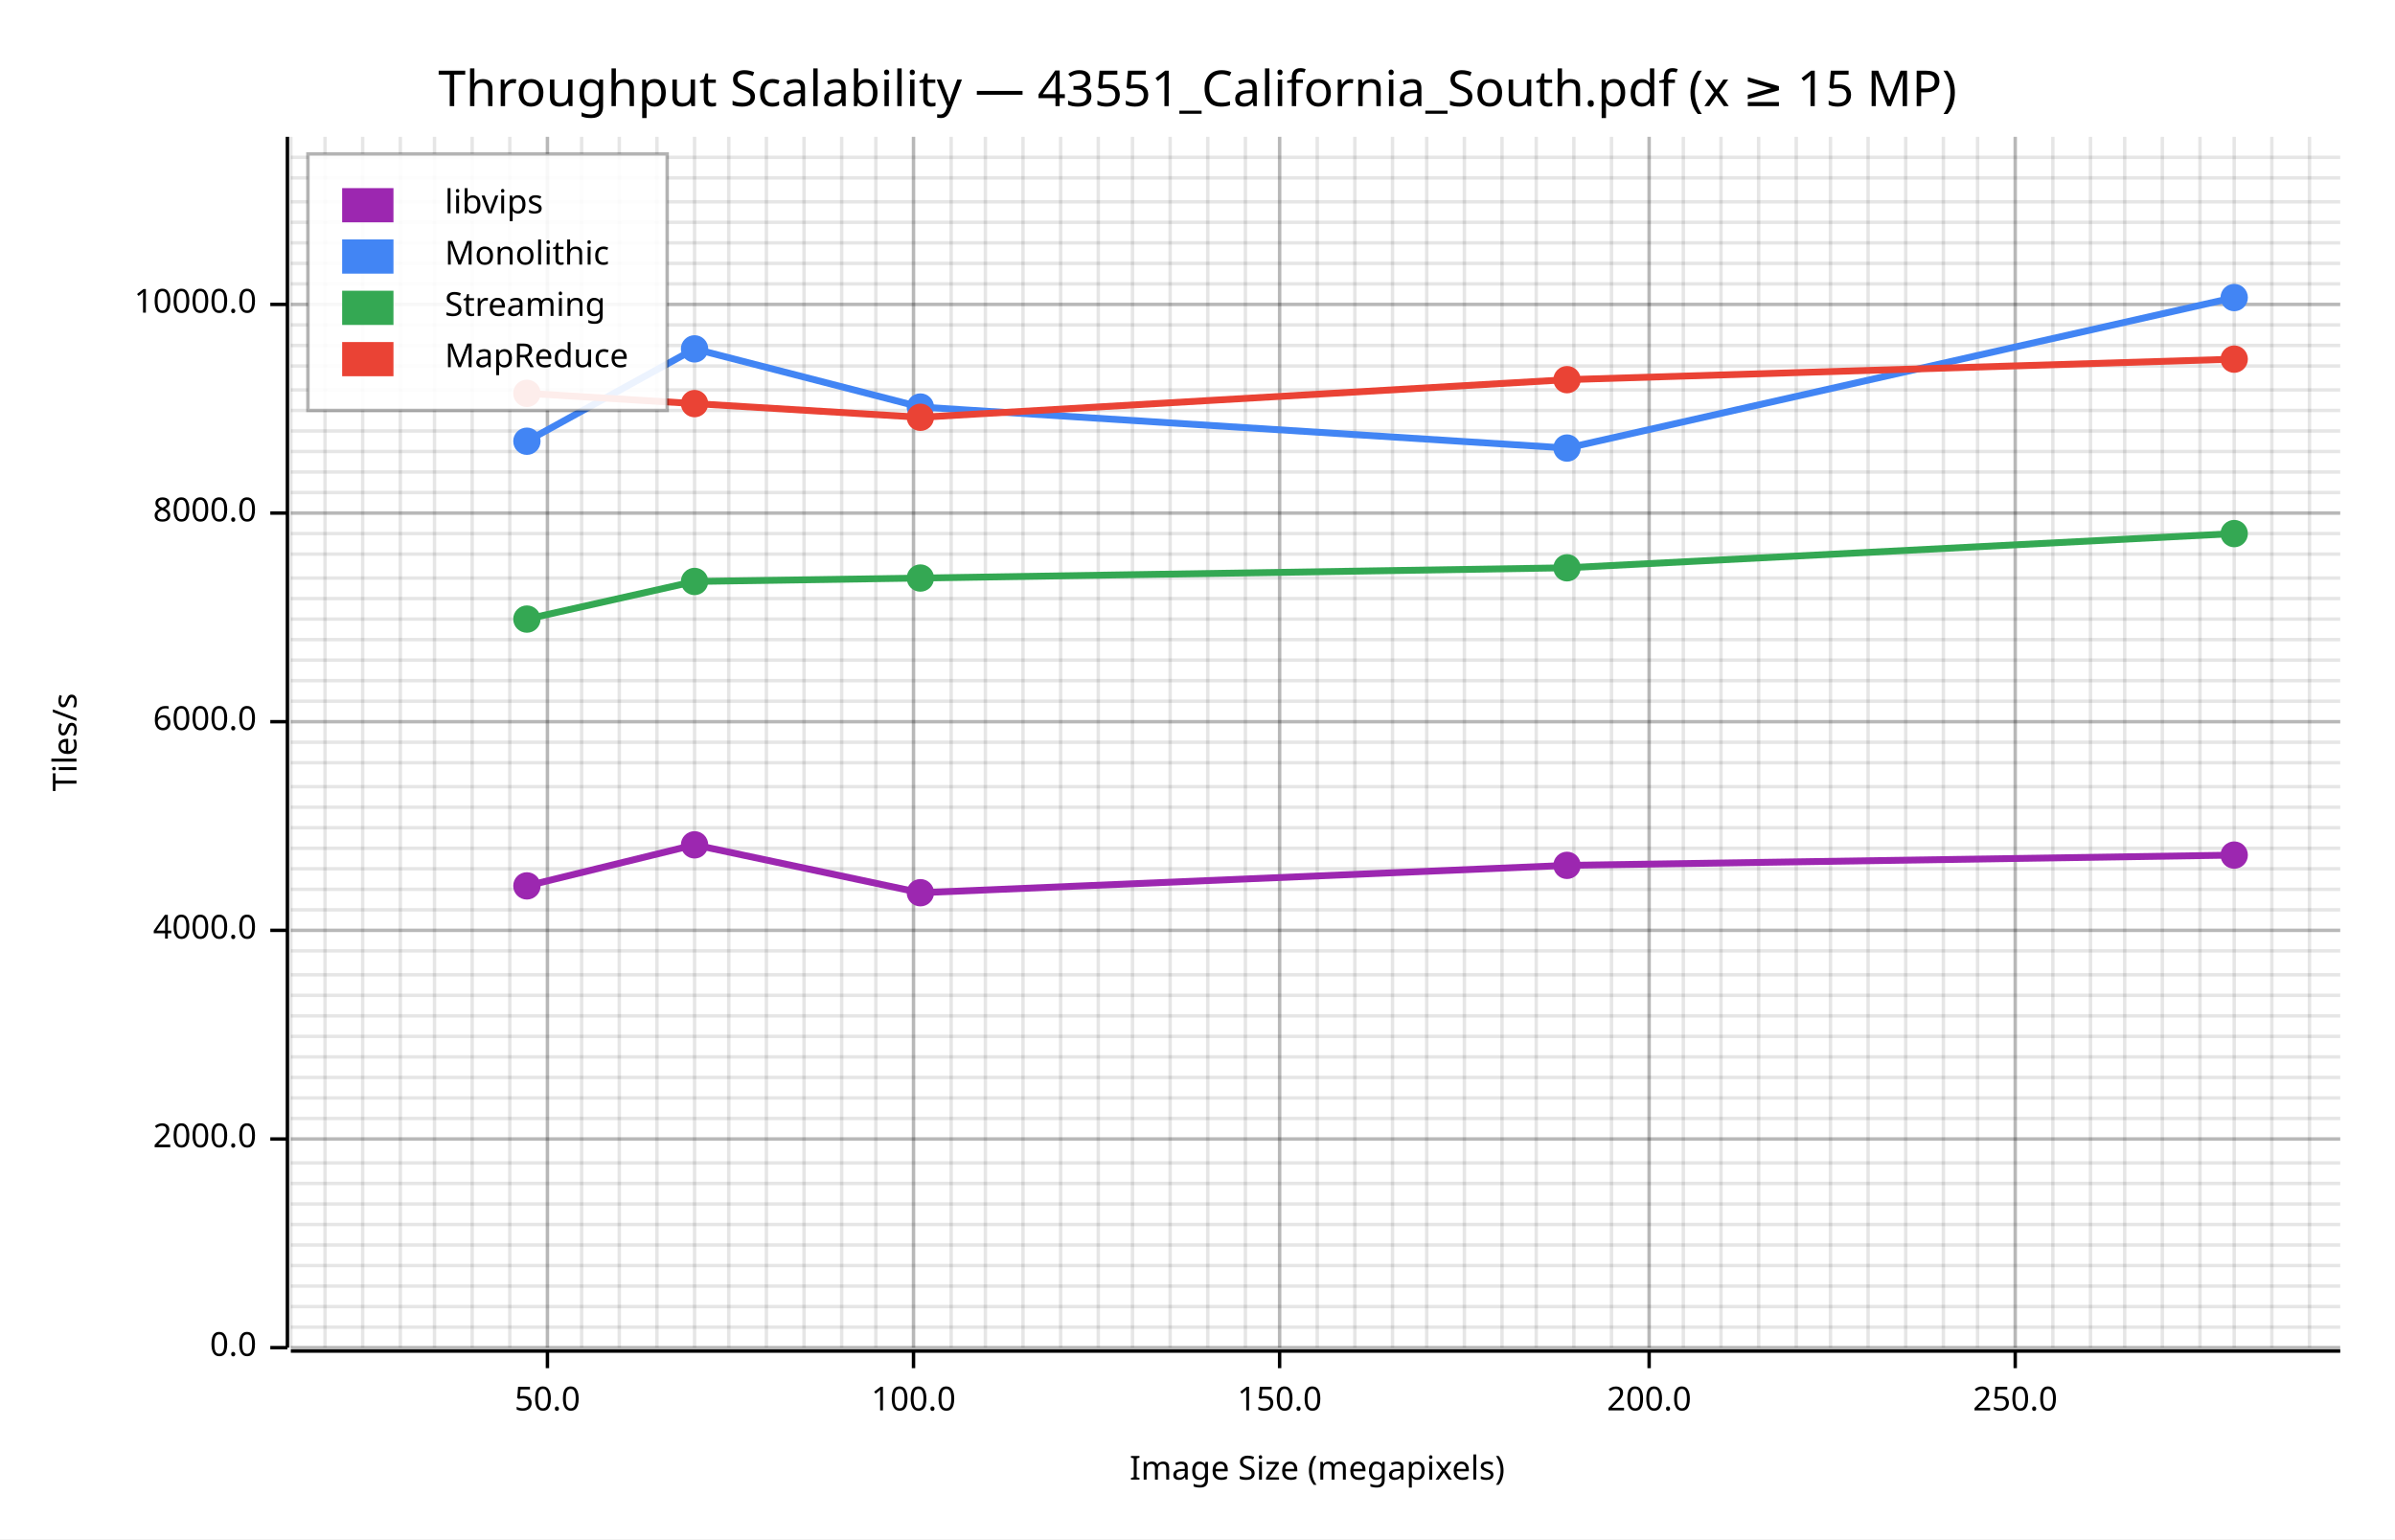
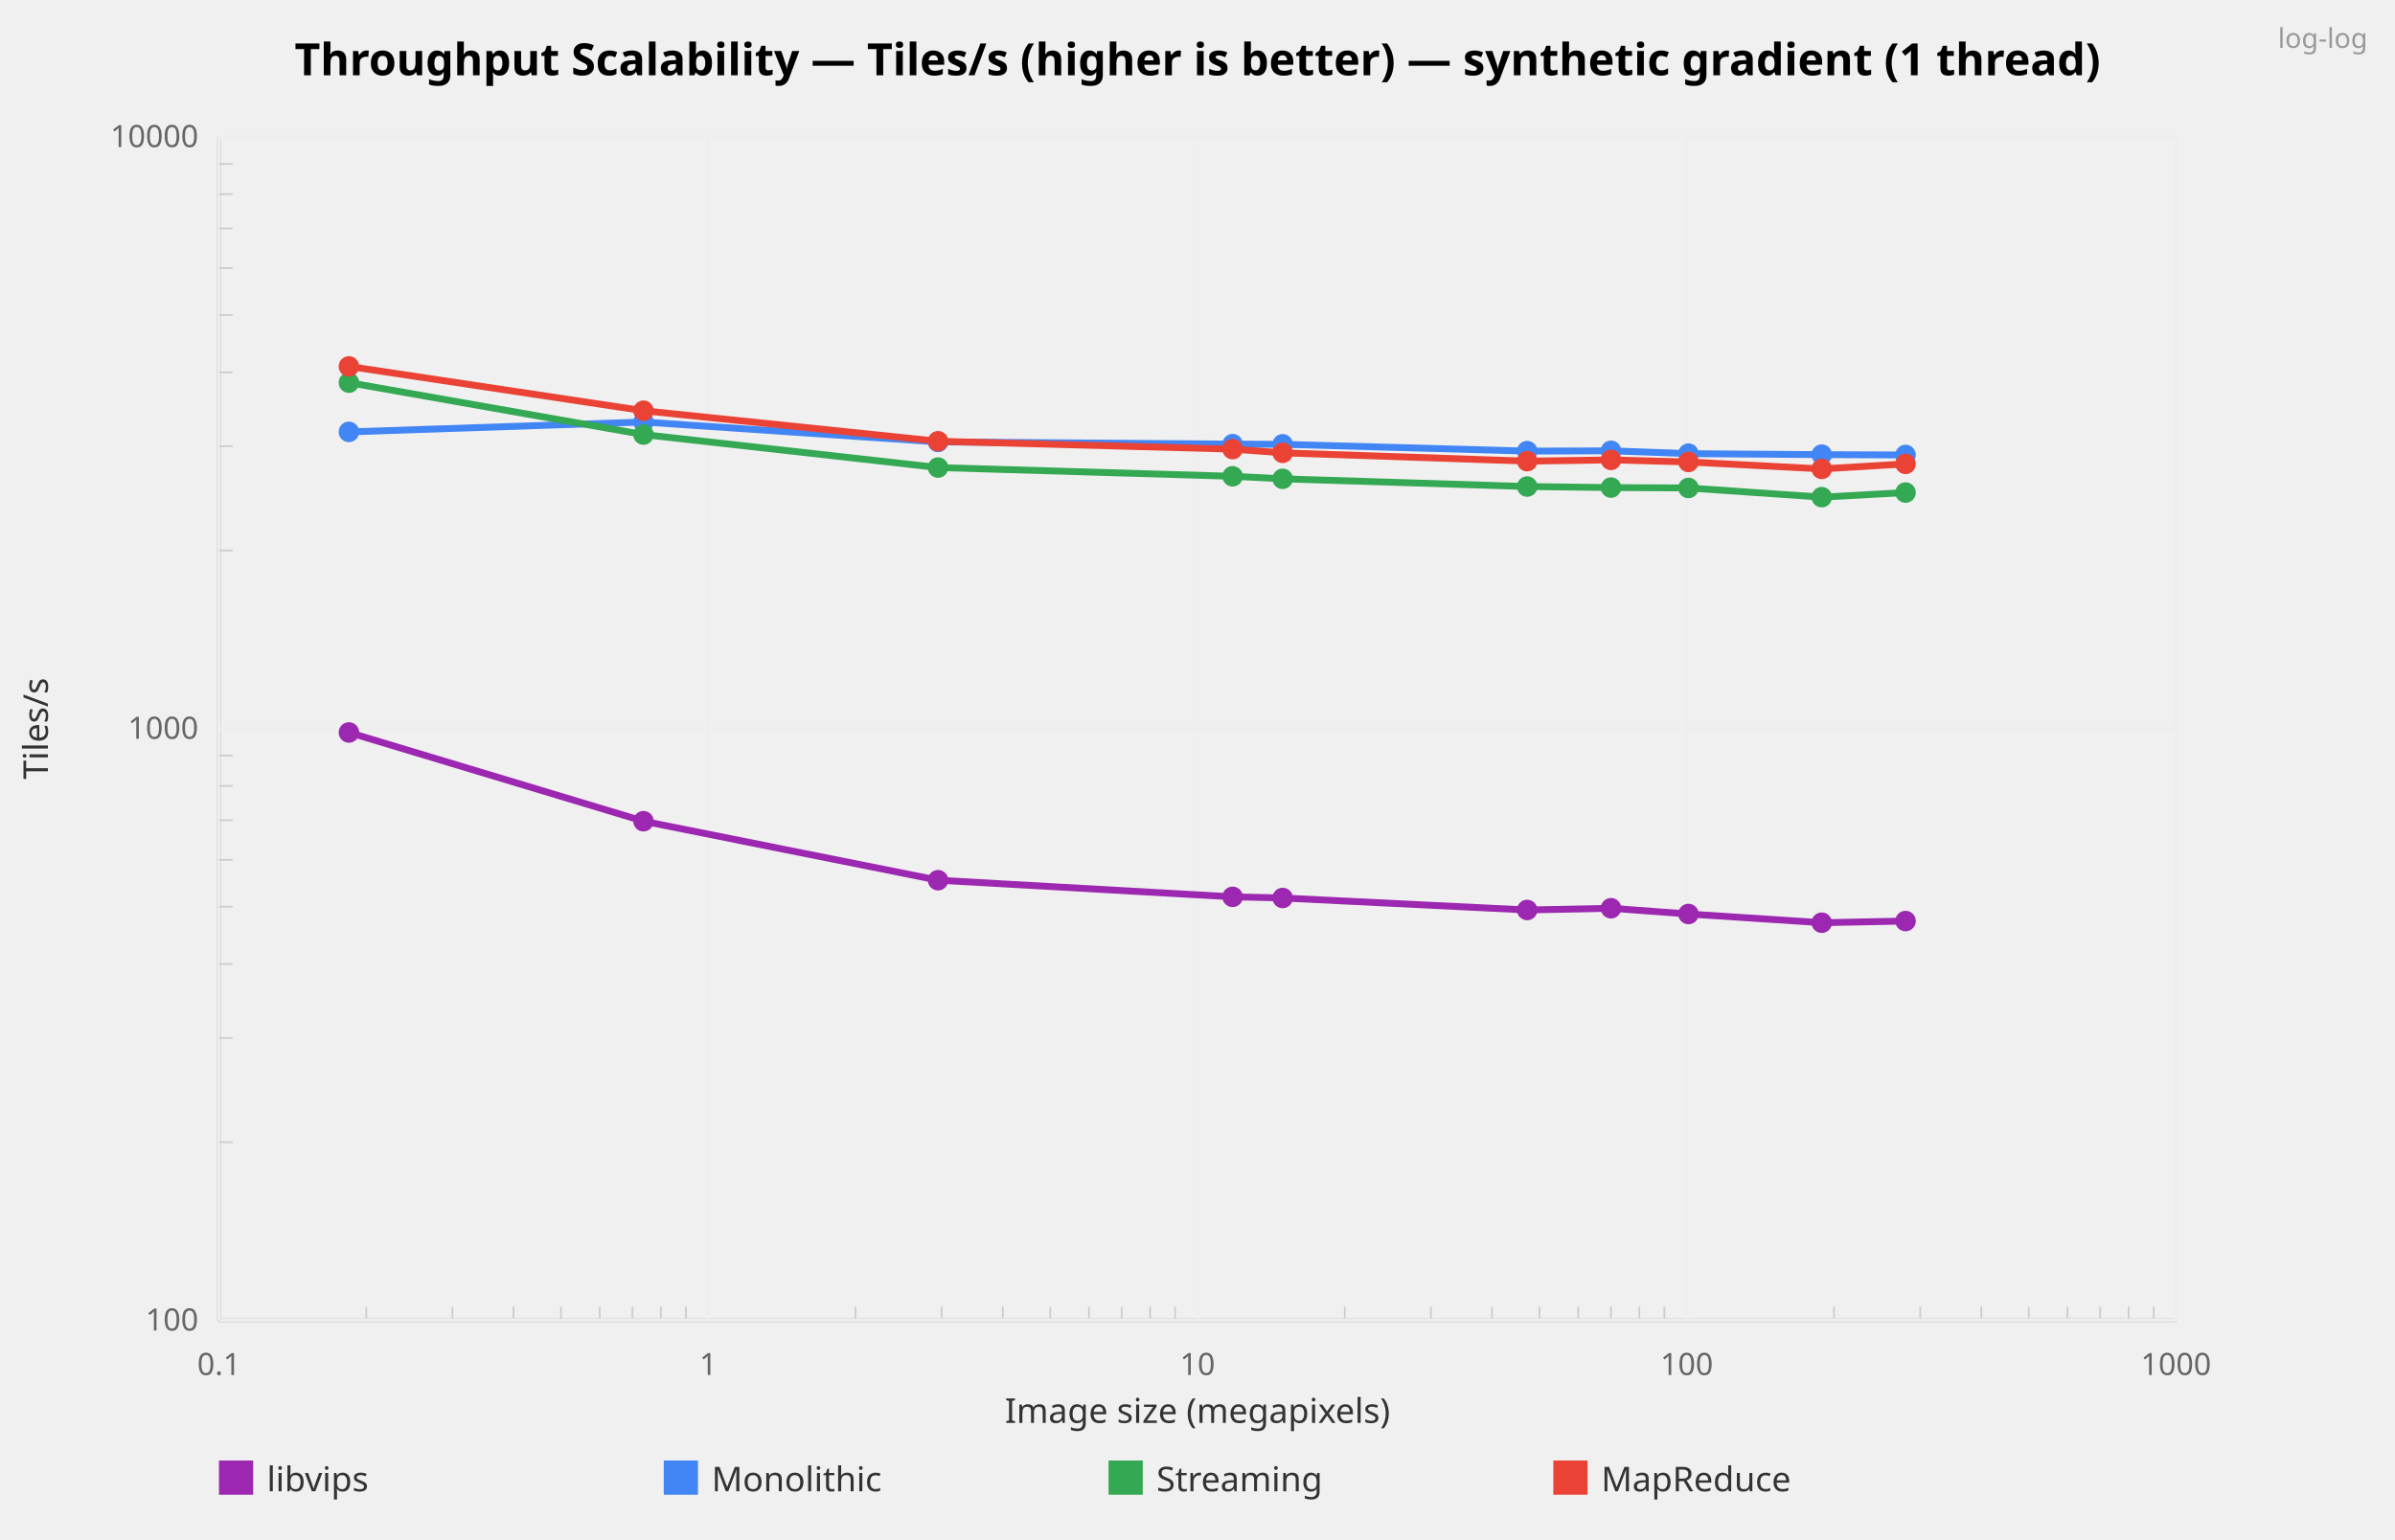
- <svg xmlns="http://www.w3.org/2000/svg" width="700" height="450" viewBox="0 0 700 450">
-   <rect x="0" y="0" width="700" height="450" opacity="1" fill="#FFFFFF" stroke="none" />
-   <text x="350" y="20" dy="0.76em" text-anchor="middle" font-family="sans-serif" font-size="14.516" opacity="1" fill="#000000">
- Throughput Scalability — 43551_California_South.pdf  (x ≥ 15 MP)
- </text>
-   <line opacity="0.1" stroke="#000000" stroke-width="1" x1="85" y1="394" x2="85" y2="40" />
-   <line opacity="0.1" stroke="#000000" stroke-width="1" x1="95" y1="394" x2="95" y2="40" />
-   <line opacity="0.1" stroke="#000000" stroke-width="1" x1="106" y1="394" x2="106" y2="40" />
-   <line opacity="0.1" stroke="#000000" stroke-width="1" x1="117" y1="394" x2="117" y2="40" />
-   <line opacity="0.1" stroke="#000000" stroke-width="1" x1="127" y1="394" x2="127" y2="40" />
-   <line opacity="0.1" stroke="#000000" stroke-width="1" x1="138" y1="394" x2="138" y2="40" />
-   <line opacity="0.1" stroke="#000000" stroke-width="1" x1="149" y1="394" x2="149" y2="40" />
-   <line opacity="0.1" stroke="#000000" stroke-width="1" x1="160" y1="394" x2="160" y2="40" />
-   <line opacity="0.1" stroke="#000000" stroke-width="1" x1="170" y1="394" x2="170" y2="40" />
-   <line opacity="0.1" stroke="#000000" stroke-width="1" x1="181" y1="394" x2="181" y2="40" />
-   <line opacity="0.1" stroke="#000000" stroke-width="1" x1="192" y1="394" x2="192" y2="40" />
-   <line opacity="0.1" stroke="#000000" stroke-width="1" x1="203" y1="394" x2="203" y2="40" />
-   <line opacity="0.1" stroke="#000000" stroke-width="1" x1="213" y1="394" x2="213" y2="40" />
-   <line opacity="0.1" stroke="#000000" stroke-width="1" x1="224" y1="394" x2="224" y2="40" />
-   <line opacity="0.1" stroke="#000000" stroke-width="1" x1="235" y1="394" x2="235" y2="40" />
-   <line opacity="0.1" stroke="#000000" stroke-width="1" x1="246" y1="394" x2="246" y2="40" />
-   <line opacity="0.1" stroke="#000000" stroke-width="1" x1="256" y1="394" x2="256" y2="40" />
-   <line opacity="0.1" stroke="#000000" stroke-width="1" x1="267" y1="394" x2="267" y2="40" />
-   <line opacity="0.1" stroke="#000000" stroke-width="1" x1="278" y1="394" x2="278" y2="40" />
-   <line opacity="0.1" stroke="#000000" stroke-width="1" x1="288" y1="394" x2="288" y2="40" />
-   <line opacity="0.1" stroke="#000000" stroke-width="1" x1="299" y1="394" x2="299" y2="40" />
-   <line opacity="0.1" stroke="#000000" stroke-width="1" x1="310" y1="394" x2="310" y2="40" />
-   <line opacity="0.1" stroke="#000000" stroke-width="1" x1="321" y1="394" x2="321" y2="40" />
-   <line opacity="0.1" stroke="#000000" stroke-width="1" x1="331" y1="394" x2="331" y2="40" />
-   <line opacity="0.1" stroke="#000000" stroke-width="1" x1="342" y1="394" x2="342" y2="40" />
-   <line opacity="0.1" stroke="#000000" stroke-width="1" x1="353" y1="394" x2="353" y2="40" />
-   <line opacity="0.1" stroke="#000000" stroke-width="1" x1="364" y1="394" x2="364" y2="40" />
-   <line opacity="0.1" stroke="#000000" stroke-width="1" x1="374" y1="394" x2="374" y2="40" />
-   <line opacity="0.1" stroke="#000000" stroke-width="1" x1="385" y1="394" x2="385" y2="40" />
-   <line opacity="0.1" stroke="#000000" stroke-width="1" x1="396" y1="394" x2="396" y2="40" />
-   <line opacity="0.1" stroke="#000000" stroke-width="1" x1="407" y1="394" x2="407" y2="40" />
-   <line opacity="0.1" stroke="#000000" stroke-width="1" x1="417" y1="394" x2="417" y2="40" />
-   <line opacity="0.1" stroke="#000000" stroke-width="1" x1="428" y1="394" x2="428" y2="40" />
-   <line opacity="0.1" stroke="#000000" stroke-width="1" x1="439" y1="394" x2="439" y2="40" />
-   <line opacity="0.1" stroke="#000000" stroke-width="1" x1="449" y1="394" x2="449" y2="40" />
-   <line opacity="0.1" stroke="#000000" stroke-width="1" x1="460" y1="394" x2="460" y2="40" />
-   <line opacity="0.1" stroke="#000000" stroke-width="1" x1="471" y1="394" x2="471" y2="40" />
-   <line opacity="0.1" stroke="#000000" stroke-width="1" x1="482" y1="394" x2="482" y2="40" />
-   <line opacity="0.1" stroke="#000000" stroke-width="1" x1="492" y1="394" x2="492" y2="40" />
-   <line opacity="0.1" stroke="#000000" stroke-width="1" x1="503" y1="394" x2="503" y2="40" />
-   <line opacity="0.1" stroke="#000000" stroke-width="1" x1="514" y1="394" x2="514" y2="40" />
-   <line opacity="0.1" stroke="#000000" stroke-width="1" x1="525" y1="394" x2="525" y2="40" />
-   <line opacity="0.1" stroke="#000000" stroke-width="1" x1="535" y1="394" x2="535" y2="40" />
-   <line opacity="0.1" stroke="#000000" stroke-width="1" x1="546" y1="394" x2="546" y2="40" />
-   <line opacity="0.1" stroke="#000000" stroke-width="1" x1="557" y1="394" x2="557" y2="40" />
-   <line opacity="0.1" stroke="#000000" stroke-width="1" x1="568" y1="394" x2="568" y2="40" />
-   <line opacity="0.1" stroke="#000000" stroke-width="1" x1="578" y1="394" x2="578" y2="40" />
-   <line opacity="0.1" stroke="#000000" stroke-width="1" x1="589" y1="394" x2="589" y2="40" />
-   <line opacity="0.1" stroke="#000000" stroke-width="1" x1="600" y1="394" x2="600" y2="40" />
-   <line opacity="0.1" stroke="#000000" stroke-width="1" x1="611" y1="394" x2="611" y2="40" />
-   <line opacity="0.1" stroke="#000000" stroke-width="1" x1="621" y1="394" x2="621" y2="40" />
-   <line opacity="0.1" stroke="#000000" stroke-width="1" x1="632" y1="394" x2="632" y2="40" />
-   <line opacity="0.1" stroke="#000000" stroke-width="1" x1="643" y1="394" x2="643" y2="40" />
-   <line opacity="0.1" stroke="#000000" stroke-width="1" x1="653" y1="394" x2="653" y2="40" />
-   <line opacity="0.1" stroke="#000000" stroke-width="1" x1="664" y1="394" x2="664" y2="40" />
-   <line opacity="0.1" stroke="#000000" stroke-width="1" x1="675" y1="394" x2="675" y2="40" />
-   <line opacity="0.1" stroke="#000000" stroke-width="1" x1="85" y1="394" x2="684" y2="394" />
-   <line opacity="0.1" stroke="#000000" stroke-width="1" x1="85" y1="388" x2="684" y2="388" />
-   <line opacity="0.1" stroke="#000000" stroke-width="1" x1="85" y1="382" x2="684" y2="382" />
-   <line opacity="0.1" stroke="#000000" stroke-width="1" x1="85" y1="376" x2="684" y2="376" />
-   <line opacity="0.1" stroke="#000000" stroke-width="1" x1="85" y1="370" x2="684" y2="370" />
-   <line opacity="0.1" stroke="#000000" stroke-width="1" x1="85" y1="364" x2="684" y2="364" />
-   <line opacity="0.1" stroke="#000000" stroke-width="1" x1="85" y1="358" x2="684" y2="358" />
-   <line opacity="0.1" stroke="#000000" stroke-width="1" x1="85" y1="352" x2="684" y2="352" />
-   <line opacity="0.1" stroke="#000000" stroke-width="1" x1="85" y1="346" x2="684" y2="346" />
-   <line opacity="0.1" stroke="#000000" stroke-width="1" x1="85" y1="340" x2="684" y2="340" />
-   <line opacity="0.1" stroke="#000000" stroke-width="1" x1="85" y1="333" x2="684" y2="333" />
-   <line opacity="0.1" stroke="#000000" stroke-width="1" x1="85" y1="327" x2="684" y2="327" />
-   <line opacity="0.1" stroke="#000000" stroke-width="1" x1="85" y1="321" x2="684" y2="321" />
-   <line opacity="0.1" stroke="#000000" stroke-width="1" x1="85" y1="315" x2="684" y2="315" />
-   <line opacity="0.1" stroke="#000000" stroke-width="1" x1="85" y1="309" x2="684" y2="309" />
-   <line opacity="0.1" stroke="#000000" stroke-width="1" x1="85" y1="303" x2="684" y2="303" />
-   <line opacity="0.1" stroke="#000000" stroke-width="1" x1="85" y1="297" x2="684" y2="297" />
-   <line opacity="0.1" stroke="#000000" stroke-width="1" x1="85" y1="291" x2="684" y2="291" />
-   <line opacity="0.1" stroke="#000000" stroke-width="1" x1="85" y1="285" x2="684" y2="285" />
-   <line opacity="0.1" stroke="#000000" stroke-width="1" x1="85" y1="278" x2="684" y2="278" />
-   <line opacity="0.1" stroke="#000000" stroke-width="1" x1="85" y1="272" x2="684" y2="272" />
-   <line opacity="0.1" stroke="#000000" stroke-width="1" x1="85" y1="266" x2="684" y2="266" />
-   <line opacity="0.1" stroke="#000000" stroke-width="1" x1="85" y1="260" x2="684" y2="260" />
-   <line opacity="0.1" stroke="#000000" stroke-width="1" x1="85" y1="254" x2="684" y2="254" />
-   <line opacity="0.1" stroke="#000000" stroke-width="1" x1="85" y1="248" x2="684" y2="248" />
-   <line opacity="0.1" stroke="#000000" stroke-width="1" x1="85" y1="242" x2="684" y2="242" />
-   <line opacity="0.1" stroke="#000000" stroke-width="1" x1="85" y1="236" x2="684" y2="236" />
-   <line opacity="0.1" stroke="#000000" stroke-width="1" x1="85" y1="230" x2="684" y2="230" />
-   <line opacity="0.1" stroke="#000000" stroke-width="1" x1="85" y1="223" x2="684" y2="223" />
-   <line opacity="0.1" stroke="#000000" stroke-width="1" x1="85" y1="217" x2="684" y2="217" />
-   <line opacity="0.1" stroke="#000000" stroke-width="1" x1="85" y1="211" x2="684" y2="211" />
-   <line opacity="0.1" stroke="#000000" stroke-width="1" x1="85" y1="205" x2="684" y2="205" />
-   <line opacity="0.1" stroke="#000000" stroke-width="1" x1="85" y1="199" x2="684" y2="199" />
-   <line opacity="0.1" stroke="#000000" stroke-width="1" x1="85" y1="193" x2="684" y2="193" />
-   <line opacity="0.1" stroke="#000000" stroke-width="1" x1="85" y1="187" x2="684" y2="187" />
-   <line opacity="0.1" stroke="#000000" stroke-width="1" x1="85" y1="181" x2="684" y2="181" />
-   <line opacity="0.1" stroke="#000000" stroke-width="1" x1="85" y1="175" x2="684" y2="175" />
-   <line opacity="0.1" stroke="#000000" stroke-width="1" x1="85" y1="169" x2="684" y2="169" />
-   <line opacity="0.1" stroke="#000000" stroke-width="1" x1="85" y1="162" x2="684" y2="162" />
-   <line opacity="0.1" stroke="#000000" stroke-width="1" x1="85" y1="156" x2="684" y2="156" />
-   <line opacity="0.1" stroke="#000000" stroke-width="1" x1="85" y1="150" x2="684" y2="150" />
-   <line opacity="0.1" stroke="#000000" stroke-width="1" x1="85" y1="144" x2="684" y2="144" />
-   <line opacity="0.1" stroke="#000000" stroke-width="1" x1="85" y1="138" x2="684" y2="138" />
-   <line opacity="0.1" stroke="#000000" stroke-width="1" x1="85" y1="132" x2="684" y2="132" />
-   <line opacity="0.1" stroke="#000000" stroke-width="1" x1="85" y1="126" x2="684" y2="126" />
-   <line opacity="0.1" stroke="#000000" stroke-width="1" x1="85" y1="120" x2="684" y2="120" />
-   <line opacity="0.1" stroke="#000000" stroke-width="1" x1="85" y1="114" x2="684" y2="114" />
-   <line opacity="0.1" stroke="#000000" stroke-width="1" x1="85" y1="107" x2="684" y2="107" />
-   <line opacity="0.1" stroke="#000000" stroke-width="1" x1="85" y1="101" x2="684" y2="101" />
-   <line opacity="0.1" stroke="#000000" stroke-width="1" x1="85" y1="95" x2="684" y2="95" />
-   <line opacity="0.1" stroke="#000000" stroke-width="1" x1="85" y1="89" x2="684" y2="89" />
-   <line opacity="0.1" stroke="#000000" stroke-width="1" x1="85" y1="83" x2="684" y2="83" />
-   <line opacity="0.1" stroke="#000000" stroke-width="1" x1="85" y1="77" x2="684" y2="77" />
-   <line opacity="0.1" stroke="#000000" stroke-width="1" x1="85" y1="71" x2="684" y2="71" />
-   <line opacity="0.1" stroke="#000000" stroke-width="1" x1="85" y1="65" x2="684" y2="65" />
-   <line opacity="0.1" stroke="#000000" stroke-width="1" x1="85" y1="59" x2="684" y2="59" />
-   <line opacity="0.1" stroke="#000000" stroke-width="1" x1="85" y1="52" x2="684" y2="52" />
-   <line opacity="0.1" stroke="#000000" stroke-width="1" x1="85" y1="46" x2="684" y2="46" />
-   <text x="15" y="217" dy="0.76em" text-anchor="middle" font-family="sans-serif" font-size="9.677" opacity="1" fill="#000000" transform="rotate(270, 15, 217)">
- Tiles/s
- </text>
-   <text x="385" y="435" dy="-0.5ex" text-anchor="middle" font-family="sans-serif" font-size="9.677" opacity="1" fill="#000000">
- Image Size (megapixels)
- </text>
-   <line opacity="0.2" stroke="#000000" stroke-width="1" x1="160" y1="394" x2="160" y2="40" />
-   <line opacity="0.2" stroke="#000000" stroke-width="1" x1="267" y1="394" x2="267" y2="40" />
-   <line opacity="0.2" stroke="#000000" stroke-width="1" x1="374" y1="394" x2="374" y2="40" />
-   <line opacity="0.2" stroke="#000000" stroke-width="1" x1="482" y1="394" x2="482" y2="40" />
-   <line opacity="0.2" stroke="#000000" stroke-width="1" x1="589" y1="394" x2="589" y2="40" />
-   <line opacity="0.2" stroke="#000000" stroke-width="1" x1="85" y1="394" x2="684" y2="394" />
-   <line opacity="0.2" stroke="#000000" stroke-width="1" x1="85" y1="333" x2="684" y2="333" />
-   <line opacity="0.2" stroke="#000000" stroke-width="1" x1="85" y1="272" x2="684" y2="272" />
-   <line opacity="0.2" stroke="#000000" stroke-width="1" x1="85" y1="211" x2="684" y2="211" />
-   <line opacity="0.2" stroke="#000000" stroke-width="1" x1="85" y1="150" x2="684" y2="150" />
-   <line opacity="0.2" stroke="#000000" stroke-width="1" x1="85" y1="89" x2="684" y2="89" />
-   <polyline fill="none" opacity="1" stroke="#000000" stroke-width="1" points="84,40 84,394 " />
-   <text x="75" y="394" dy="0.5ex" text-anchor="end" font-family="sans-serif" font-size="9.677" opacity="1" fill="#000000">
- 0.0
- </text>
-   <polyline fill="none" opacity="1" stroke="#000000" stroke-width="1" points="79,394 84,394 " />
-   <text x="75" y="333" dy="0.5ex" text-anchor="end" font-family="sans-serif" font-size="9.677" opacity="1" fill="#000000">
- 2000.0
- </text>
-   <polyline fill="none" opacity="1" stroke="#000000" stroke-width="1" points="79,333 84,333 " />
-   <text x="75" y="272" dy="0.5ex" text-anchor="end" font-family="sans-serif" font-size="9.677" opacity="1" fill="#000000">
- 4000.0
- </text>
-   <polyline fill="none" opacity="1" stroke="#000000" stroke-width="1" points="79,272 84,272 " />
-   <text x="75" y="211" dy="0.5ex" text-anchor="end" font-family="sans-serif" font-size="9.677" opacity="1" fill="#000000">
- 6000.0
- </text>
-   <polyline fill="none" opacity="1" stroke="#000000" stroke-width="1" points="79,211 84,211 " />
-   <text x="75" y="150" dy="0.5ex" text-anchor="end" font-family="sans-serif" font-size="9.677" opacity="1" fill="#000000">
- 8000.0
- </text>
-   <polyline fill="none" opacity="1" stroke="#000000" stroke-width="1" points="79,150 84,150 " />
-   <text x="75" y="89" dy="0.5ex" text-anchor="end" font-family="sans-serif" font-size="9.677" opacity="1" fill="#000000">
- 10000.0
- </text>
-   <polyline fill="none" opacity="1" stroke="#000000" stroke-width="1" points="79,89 84,89 " />
-   <polyline fill="none" opacity="1" stroke="#000000" stroke-width="1" points="85,395 684,395 " />
-   <text x="160" y="405" dy="0.76em" text-anchor="middle" font-family="sans-serif" font-size="9.677" opacity="1" fill="#000000">
- 50.0
- </text>
-   <polyline fill="none" opacity="1" stroke="#000000" stroke-width="1" points="160,395 160,400 " />
-   <text x="267" y="405" dy="0.76em" text-anchor="middle" font-family="sans-serif" font-size="9.677" opacity="1" fill="#000000">
- 100.0
- </text>
-   <polyline fill="none" opacity="1" stroke="#000000" stroke-width="1" points="267,395 267,400 " />
-   <text x="374" y="405" dy="0.76em" text-anchor="middle" font-family="sans-serif" font-size="9.677" opacity="1" fill="#000000">
- 150.0
- </text>
-   <polyline fill="none" opacity="1" stroke="#000000" stroke-width="1" points="374,395 374,400 " />
-   <text x="482" y="405" dy="0.76em" text-anchor="middle" font-family="sans-serif" font-size="9.677" opacity="1" fill="#000000">
- 200.0
- </text>
-   <polyline fill="none" opacity="1" stroke="#000000" stroke-width="1" points="482,395 482,400 " />
-   <text x="589" y="405" dy="0.76em" text-anchor="middle" font-family="sans-serif" font-size="9.677" opacity="1" fill="#000000">
- 250.0
- </text>
-   <polyline fill="none" opacity="1" stroke="#000000" stroke-width="1" points="589,395 589,400 " />
-   <polyline fill="none" opacity="1" stroke="#9C27B0" stroke-width="2" points="154,259 203,247 269,261 458,253 653,250 " />
-   <circle cx="154" cy="259" r="4" opacity="1" fill="#9C27B0" stroke="none" stroke-width="1" />
-   <circle cx="203" cy="247" r="4" opacity="1" fill="#9C27B0" stroke="none" stroke-width="1" />
-   <circle cx="269" cy="261" r="4" opacity="1" fill="#9C27B0" stroke="none" stroke-width="1" />
-   <circle cx="458" cy="253" r="4" opacity="1" fill="#9C27B0" stroke="none" stroke-width="1" />
-   <circle cx="653" cy="250" r="4" opacity="1" fill="#9C27B0" stroke="none" stroke-width="1" />
-   <polyline fill="none" opacity="1" stroke="#4285F4" stroke-width="2" points="154,129 203,102 269,119 458,131 653,87 " />
-   <circle cx="154" cy="129" r="4" opacity="1" fill="#4285F4" stroke="none" stroke-width="1" />
-   <circle cx="203" cy="102" r="4" opacity="1" fill="#4285F4" stroke="none" stroke-width="1" />
-   <circle cx="269" cy="119" r="4" opacity="1" fill="#4285F4" stroke="none" stroke-width="1" />
-   <circle cx="458" cy="131" r="4" opacity="1" fill="#4285F4" stroke="none" stroke-width="1" />
-   <circle cx="653" cy="87" r="4" opacity="1" fill="#4285F4" stroke="none" stroke-width="1" />
-   <polyline fill="none" opacity="1" stroke="#34A853" stroke-width="2" points="154,181 203,170 269,169 458,166 653,156 " />
-   <circle cx="154" cy="181" r="4" opacity="1" fill="#34A853" stroke="none" stroke-width="1" />
-   <circle cx="203" cy="170" r="4" opacity="1" fill="#34A853" stroke="none" stroke-width="1" />
-   <circle cx="269" cy="169" r="4" opacity="1" fill="#34A853" stroke="none" stroke-width="1" />
-   <circle cx="458" cy="166" r="4" opacity="1" fill="#34A853" stroke="none" stroke-width="1" />
-   <circle cx="653" cy="156" r="4" opacity="1" fill="#34A853" stroke="none" stroke-width="1" />
-   <polyline fill="none" opacity="1" stroke="#EA4335" stroke-width="2" points="154,115 203,118 269,122 458,111 653,105 " />
-   <circle cx="154" cy="115" r="4" opacity="1" fill="#EA4335" stroke="none" stroke-width="1" />
-   <circle cx="203" cy="118" r="4" opacity="1" fill="#EA4335" stroke="none" stroke-width="1" />
-   <circle cx="269" cy="122" r="4" opacity="1" fill="#EA4335" stroke="none" stroke-width="1" />
-   <circle cx="458" cy="111" r="4" opacity="1" fill="#EA4335" stroke="none" stroke-width="1" />
-   <circle cx="653" cy="105" r="4" opacity="1" fill="#EA4335" stroke="none" stroke-width="1" />
-   <rect x="90" y="45" width="105" height="75" opacity="0.9" fill="#FFFFFF" stroke="none" />
-   <rect x="90" y="45" width="105" height="75" opacity="0.3" fill="none" stroke="#000000" />
-   <text x="130" y="55" dy="0.76em" text-anchor="start" font-family="sans-serif" font-size="9.677" opacity="1" fill="#000000">
- libvips
- </text>
-   <text x="130" y="70" dy="0.76em" text-anchor="start" font-family="sans-serif" font-size="9.677" opacity="1" fill="#000000">
- Monolithic
- </text>
-   <text x="130" y="85" dy="0.76em" text-anchor="start" font-family="sans-serif" font-size="9.677" opacity="1" fill="#000000">
- Streaming
- </text>
-   <text x="130" y="100" dy="0.76em" text-anchor="start" font-family="sans-serif" font-size="9.677" opacity="1" fill="#000000">
- MapReduce
- </text>
-   <rect x="100" y="55" width="15" height="10" opacity="1" fill="#9C27B0" stroke="none" />
-   <rect x="100" y="70" width="15" height="10" opacity="1" fill="#4285F4" stroke="none" />
-   <rect x="100" y="85" width="15" height="10" opacity="1" fill="#34A853" stroke="none" />
-   <rect x="100" y="100" width="15" height="10" opacity="1" fill="#EA4335" stroke="none" />
+ <svg xmlns="http://www.w3.org/2000/svg" viewBox="0 0 700 450" font-family="ui-sans-serif">
+   <text x="350" y="22" text-anchor="middle" font-size="13" font-weight="600">Throughput Scalability — Tiles/s (higher is better) — synthetic gradient (1 thread)</text>
+   <text x="692" y="14" text-anchor="end" font-size="8" fill="#999">log-log</text>
+   <line x1="64" y1="386" x2="636" y2="386" stroke="#999" stroke-width="1" />
+   <line x1="64" y1="40" x2="64" y2="386" stroke="#999" stroke-width="1" />
+   <line x1="64" y1="40" x2="64" y2="386" stroke="#eee" stroke-width="1" />
+   <text x="64" y="402" text-anchor="middle" font-size="9" fill="#666">0.1</text>
+   <line x1="207" y1="40" x2="207" y2="386" stroke="#eee" stroke-width="1" />
+   <text x="207" y="402" text-anchor="middle" font-size="9" fill="#666">1</text>
+   <line x1="350" y1="40" x2="350" y2="386" stroke="#eee" stroke-width="1" />
+   <text x="350" y="402" text-anchor="middle" font-size="9" fill="#666">10</text>
+   <line x1="493" y1="40" x2="493" y2="386" stroke="#eee" stroke-width="1" />
+   <text x="493" y="402" text-anchor="middle" font-size="9" fill="#666">100</text>
+   <line x1="636" y1="40" x2="636" y2="386" stroke="#eee" stroke-width="1" />
+   <text x="636" y="402" text-anchor="middle" font-size="9" fill="#666">1000</text>
+   <line x1="107.047" y1="382" x2="107.047" y2="386" stroke="#ccc" stroke-width="0.5" />
+   <line x1="132.228" y1="382" x2="132.228" y2="386" stroke="#ccc" stroke-width="0.5" />
+   <line x1="150.095" y1="382" x2="150.095" y2="386" stroke="#ccc" stroke-width="0.5" />
+   <line x1="163.953" y1="382" x2="163.953" y2="386" stroke="#ccc" stroke-width="0.5" />
+   <line x1="175.276" y1="382" x2="175.276" y2="386" stroke="#ccc" stroke-width="0.5" />
+   <line x1="184.849" y1="382" x2="184.849" y2="386" stroke="#ccc" stroke-width="0.5" />
+   <line x1="193.142" y1="382" x2="193.142" y2="386" stroke="#ccc" stroke-width="0.5" />
+   <line x1="200.457" y1="382" x2="200.457" y2="386" stroke="#ccc" stroke-width="0.5" />
+   <line x1="250.047" y1="382" x2="250.047" y2="386" stroke="#ccc" stroke-width="0.5" />
+   <line x1="275.228" y1="382" x2="275.228" y2="386" stroke="#ccc" stroke-width="0.5" />
+   <line x1="293.095" y1="382" x2="293.095" y2="386" stroke="#ccc" stroke-width="0.5" />
+   <line x1="306.953" y1="382" x2="306.953" y2="386" stroke="#ccc" stroke-width="0.5" />
+   <line x1="318.276" y1="382" x2="318.276" y2="386" stroke="#ccc" stroke-width="0.5" />
+   <line x1="327.849" y1="382" x2="327.849" y2="386" stroke="#ccc" stroke-width="0.5" />
+   <line x1="336.142" y1="382" x2="336.142" y2="386" stroke="#ccc" stroke-width="0.5" />
+   <line x1="343.457" y1="382" x2="343.457" y2="386" stroke="#ccc" stroke-width="0.5" />
+   <line x1="393.047" y1="382" x2="393.047" y2="386" stroke="#ccc" stroke-width="0.5" />
+   <line x1="418.228" y1="382" x2="418.228" y2="386" stroke="#ccc" stroke-width="0.5" />
+   <line x1="436.095" y1="382" x2="436.095" y2="386" stroke="#ccc" stroke-width="0.5" />
+   <line x1="449.953" y1="382" x2="449.953" y2="386" stroke="#ccc" stroke-width="0.5" />
+   <line x1="461.276" y1="382" x2="461.276" y2="386" stroke="#ccc" stroke-width="0.5" />
+   <line x1="470.849" y1="382" x2="470.849" y2="386" stroke="#ccc" stroke-width="0.5" />
+   <line x1="479.142" y1="382" x2="479.142" y2="386" stroke="#ccc" stroke-width="0.5" />
+   <line x1="486.457" y1="382" x2="486.457" y2="386" stroke="#ccc" stroke-width="0.5" />
+   <line x1="536.047" y1="382" x2="536.047" y2="386" stroke="#ccc" stroke-width="0.5" />
+   <line x1="561.228" y1="382" x2="561.228" y2="386" stroke="#ccc" stroke-width="0.5" />
+   <line x1="579.095" y1="382" x2="579.095" y2="386" stroke="#ccc" stroke-width="0.5" />
+   <line x1="592.953" y1="382" x2="592.953" y2="386" stroke="#ccc" stroke-width="0.5" />
+   <line x1="604.276" y1="382" x2="604.276" y2="386" stroke="#ccc" stroke-width="0.5" />
+   <line x1="613.849" y1="382" x2="613.849" y2="386" stroke="#ccc" stroke-width="0.5" />
+   <line x1="622.142" y1="382" x2="622.142" y2="386" stroke="#ccc" stroke-width="0.5" />
+   <line x1="629.457" y1="382" x2="629.457" y2="386" stroke="#ccc" stroke-width="0.5" />
+   <line x1="64" y1="386" x2="636" y2="386" stroke="#eee" stroke-width="1" />
+   <text x="58" y="389" text-anchor="end" font-size="9" fill="#666">100</text>
+   <line x1="64" y1="213" x2="636" y2="213" stroke="#eee" stroke-width="1" />
+   <text x="58" y="216" text-anchor="end" font-size="9" fill="#666">1000</text>
+   <line x1="64" y1="40" x2="636" y2="40" stroke="#eee" stroke-width="1" />
+   <text x="58" y="43" text-anchor="end" font-size="9" fill="#666">10000</text>
+   <line x1="64" y1="333.922" x2="68" y2="333.922" stroke="#ccc" stroke-width="0.5" />
+   <line x1="64" y1="303.458" x2="68" y2="303.458" stroke="#ccc" stroke-width="0.5" />
+   <line x1="64" y1="281.844" x2="68" y2="281.844" stroke="#ccc" stroke-width="0.5" />
+   <line x1="64" y1="265.078" x2="68" y2="265.078" stroke="#ccc" stroke-width="0.5" />
+   <line x1="64" y1="251.38" x2="68" y2="251.38" stroke="#ccc" stroke-width="0.5" />
+   <line x1="64" y1="239.798" x2="68" y2="239.798" stroke="#ccc" stroke-width="0.5" />
+   <line x1="64" y1="229.765" x2="68" y2="229.765" stroke="#ccc" stroke-width="0.5" />
+   <line x1="64" y1="220.916" x2="68" y2="220.916" stroke="#ccc" stroke-width="0.5" />
+   <line x1="64" y1="160.922" x2="68" y2="160.922" stroke="#ccc" stroke-width="0.5" />
+   <line x1="64" y1="130.458" x2="68" y2="130.458" stroke="#ccc" stroke-width="0.5" />
+   <line x1="64" y1="108.844" x2="68" y2="108.844" stroke="#ccc" stroke-width="0.5" />
+   <line x1="64" y1="92.078" x2="68" y2="92.078" stroke="#ccc" stroke-width="0.5" />
+   <line x1="64" y1="78.38" x2="68" y2="78.38" stroke="#ccc" stroke-width="0.5" />
+   <line x1="64" y1="66.798" x2="68" y2="66.798" stroke="#ccc" stroke-width="0.5" />
+   <line x1="64" y1="56.765" x2="68" y2="56.765" stroke="#ccc" stroke-width="0.5" />
+   <line x1="64" y1="47.916" x2="68" y2="47.916" stroke="#ccc" stroke-width="0.5" />
+   <text x="350" y="416" text-anchor="middle" font-size="10" fill="#333">Image size (megapixels)</text>
+   <text x="14" y="213" text-anchor="middle" font-size="10" fill="#333" transform="rotate(-90 14 213)">Tiles/s</text>
+   <polyline points="101.977,214.148 188.071,240.089 274.166,257.341 360.261,262.206 374.89,262.54 446.355,266.048 470.849,265.542 493.495,267.223 532.45,269.763 556.944,269.28" fill="none" stroke="#9c27b0" stroke-width="2" />
+   <circle cx="101.977" cy="214.148" r="3" fill="#9c27b0" />
+   <circle cx="188.071" cy="240.089" r="3" fill="#9c27b0" />
+   <circle cx="274.166" cy="257.341" r="3" fill="#9c27b0" />
+   <circle cx="360.261" cy="262.206" r="3" fill="#9c27b0" />
+   <circle cx="374.89" cy="262.54" r="3" fill="#9c27b0" />
+   <circle cx="446.355" cy="266.048" r="3" fill="#9c27b0" />
+   <circle cx="470.849" cy="265.542" r="3" fill="#9c27b0" />
+   <circle cx="493.495" cy="267.223" r="3" fill="#9c27b0" />
+   <circle cx="532.45" cy="269.763" r="3" fill="#9c27b0" />
+   <circle cx="556.944" cy="269.28" r="3" fill="#9c27b0" />
+   <polyline points="101.977,126.269 188.071,123.379 274.166,129.209 360.261,129.839 374.89,129.9 446.355,131.885 470.849,131.803 493.495,132.629 532.45,132.916 556.944,133.02" fill="none" stroke="#4285f4" stroke-width="2" />
+   <circle cx="101.977" cy="126.269" r="3" fill="#4285f4" />
+   <circle cx="188.071" cy="123.379" r="3" fill="#4285f4" />
+   <circle cx="274.166" cy="129.209" r="3" fill="#4285f4" />
+   <circle cx="360.261" cy="129.839" r="3" fill="#4285f4" />
+   <circle cx="374.89" cy="129.9" r="3" fill="#4285f4" />
+   <circle cx="446.355" cy="131.885" r="3" fill="#4285f4" />
+   <circle cx="470.849" cy="131.803" r="3" fill="#4285f4" />
+   <circle cx="493.495" cy="132.629" r="3" fill="#4285f4" />
+   <circle cx="532.45" cy="132.916" r="3" fill="#4285f4" />
+   <circle cx="556.944" cy="133.02" r="3" fill="#4285f4" />
+   <polyline points="101.977,111.875 188.071,127.052 274.166,136.695 360.261,139.253 374.89,139.989 446.355,142.247 470.849,142.55 493.495,142.664 532.45,145.349 556.944,144.007" fill="none" stroke="#34a853" stroke-width="2" />
+   <circle cx="101.977" cy="111.875" r="3" fill="#34a853" />
+   <circle cx="188.071" cy="127.052" r="3" fill="#34a853" />
+   <circle cx="274.166" cy="136.695" r="3" fill="#34a853" />
+   <circle cx="360.261" cy="139.253" r="3" fill="#34a853" />
+   <circle cx="374.89" cy="139.989" r="3" fill="#34a853" />
+   <circle cx="446.355" cy="142.247" r="3" fill="#34a853" />
+   <circle cx="470.849" cy="142.55" r="3" fill="#34a853" />
+   <circle cx="493.495" cy="142.664" r="3" fill="#34a853" />
+   <circle cx="532.45" cy="145.349" r="3" fill="#34a853" />
+   <circle cx="556.944" cy="144.007" r="3" fill="#34a853" />
+   <polyline points="101.977,107.127 188.071,120.082 274.166,129.008 360.261,131.315 374.89,132.396 446.355,134.82 470.849,134.46 493.495,135.058 532.45,137.095 556.944,135.629" fill="none" stroke="#ea4335" stroke-width="2" />
+   <circle cx="101.977" cy="107.127" r="3" fill="#ea4335" />
+   <circle cx="188.071" cy="120.082" r="3" fill="#ea4335" />
+   <circle cx="274.166" cy="129.008" r="3" fill="#ea4335" />
+   <circle cx="360.261" cy="131.315" r="3" fill="#ea4335" />
+   <circle cx="374.89" cy="132.396" r="3" fill="#ea4335" />
+   <circle cx="446.355" cy="134.82" r="3" fill="#ea4335" />
+   <circle cx="470.849" cy="134.46" r="3" fill="#ea4335" />
+   <circle cx="493.495" cy="135.058" r="3" fill="#ea4335" />
+   <circle cx="532.45" cy="137.095" r="3" fill="#ea4335" />
+   <circle cx="556.944" cy="135.629" r="3" fill="#ea4335" />
+   <g>
+     <rect x="64" y="427" width="10" height="10" fill="#9c27b0" />
+     <text x="78" y="436" font-size="10" fill="#333">libvips</text>
+   </g>
+   <g>
+     <rect x="194" y="427" width="10" height="10" fill="#4285f4" />
+     <text x="208" y="436" font-size="10" fill="#333">Monolithic</text>
+   </g>
+   <g>
+     <rect x="324" y="427" width="10" height="10" fill="#34a853" />
+     <text x="338" y="436" font-size="10" fill="#333">Streaming</text>
+   </g>
+   <g>
+     <rect x="454" y="427" width="10" height="10" fill="#ea4335" />
+     <text x="468" y="436" font-size="10" fill="#333">MapReduce</text>
+   </g>
</svg>
